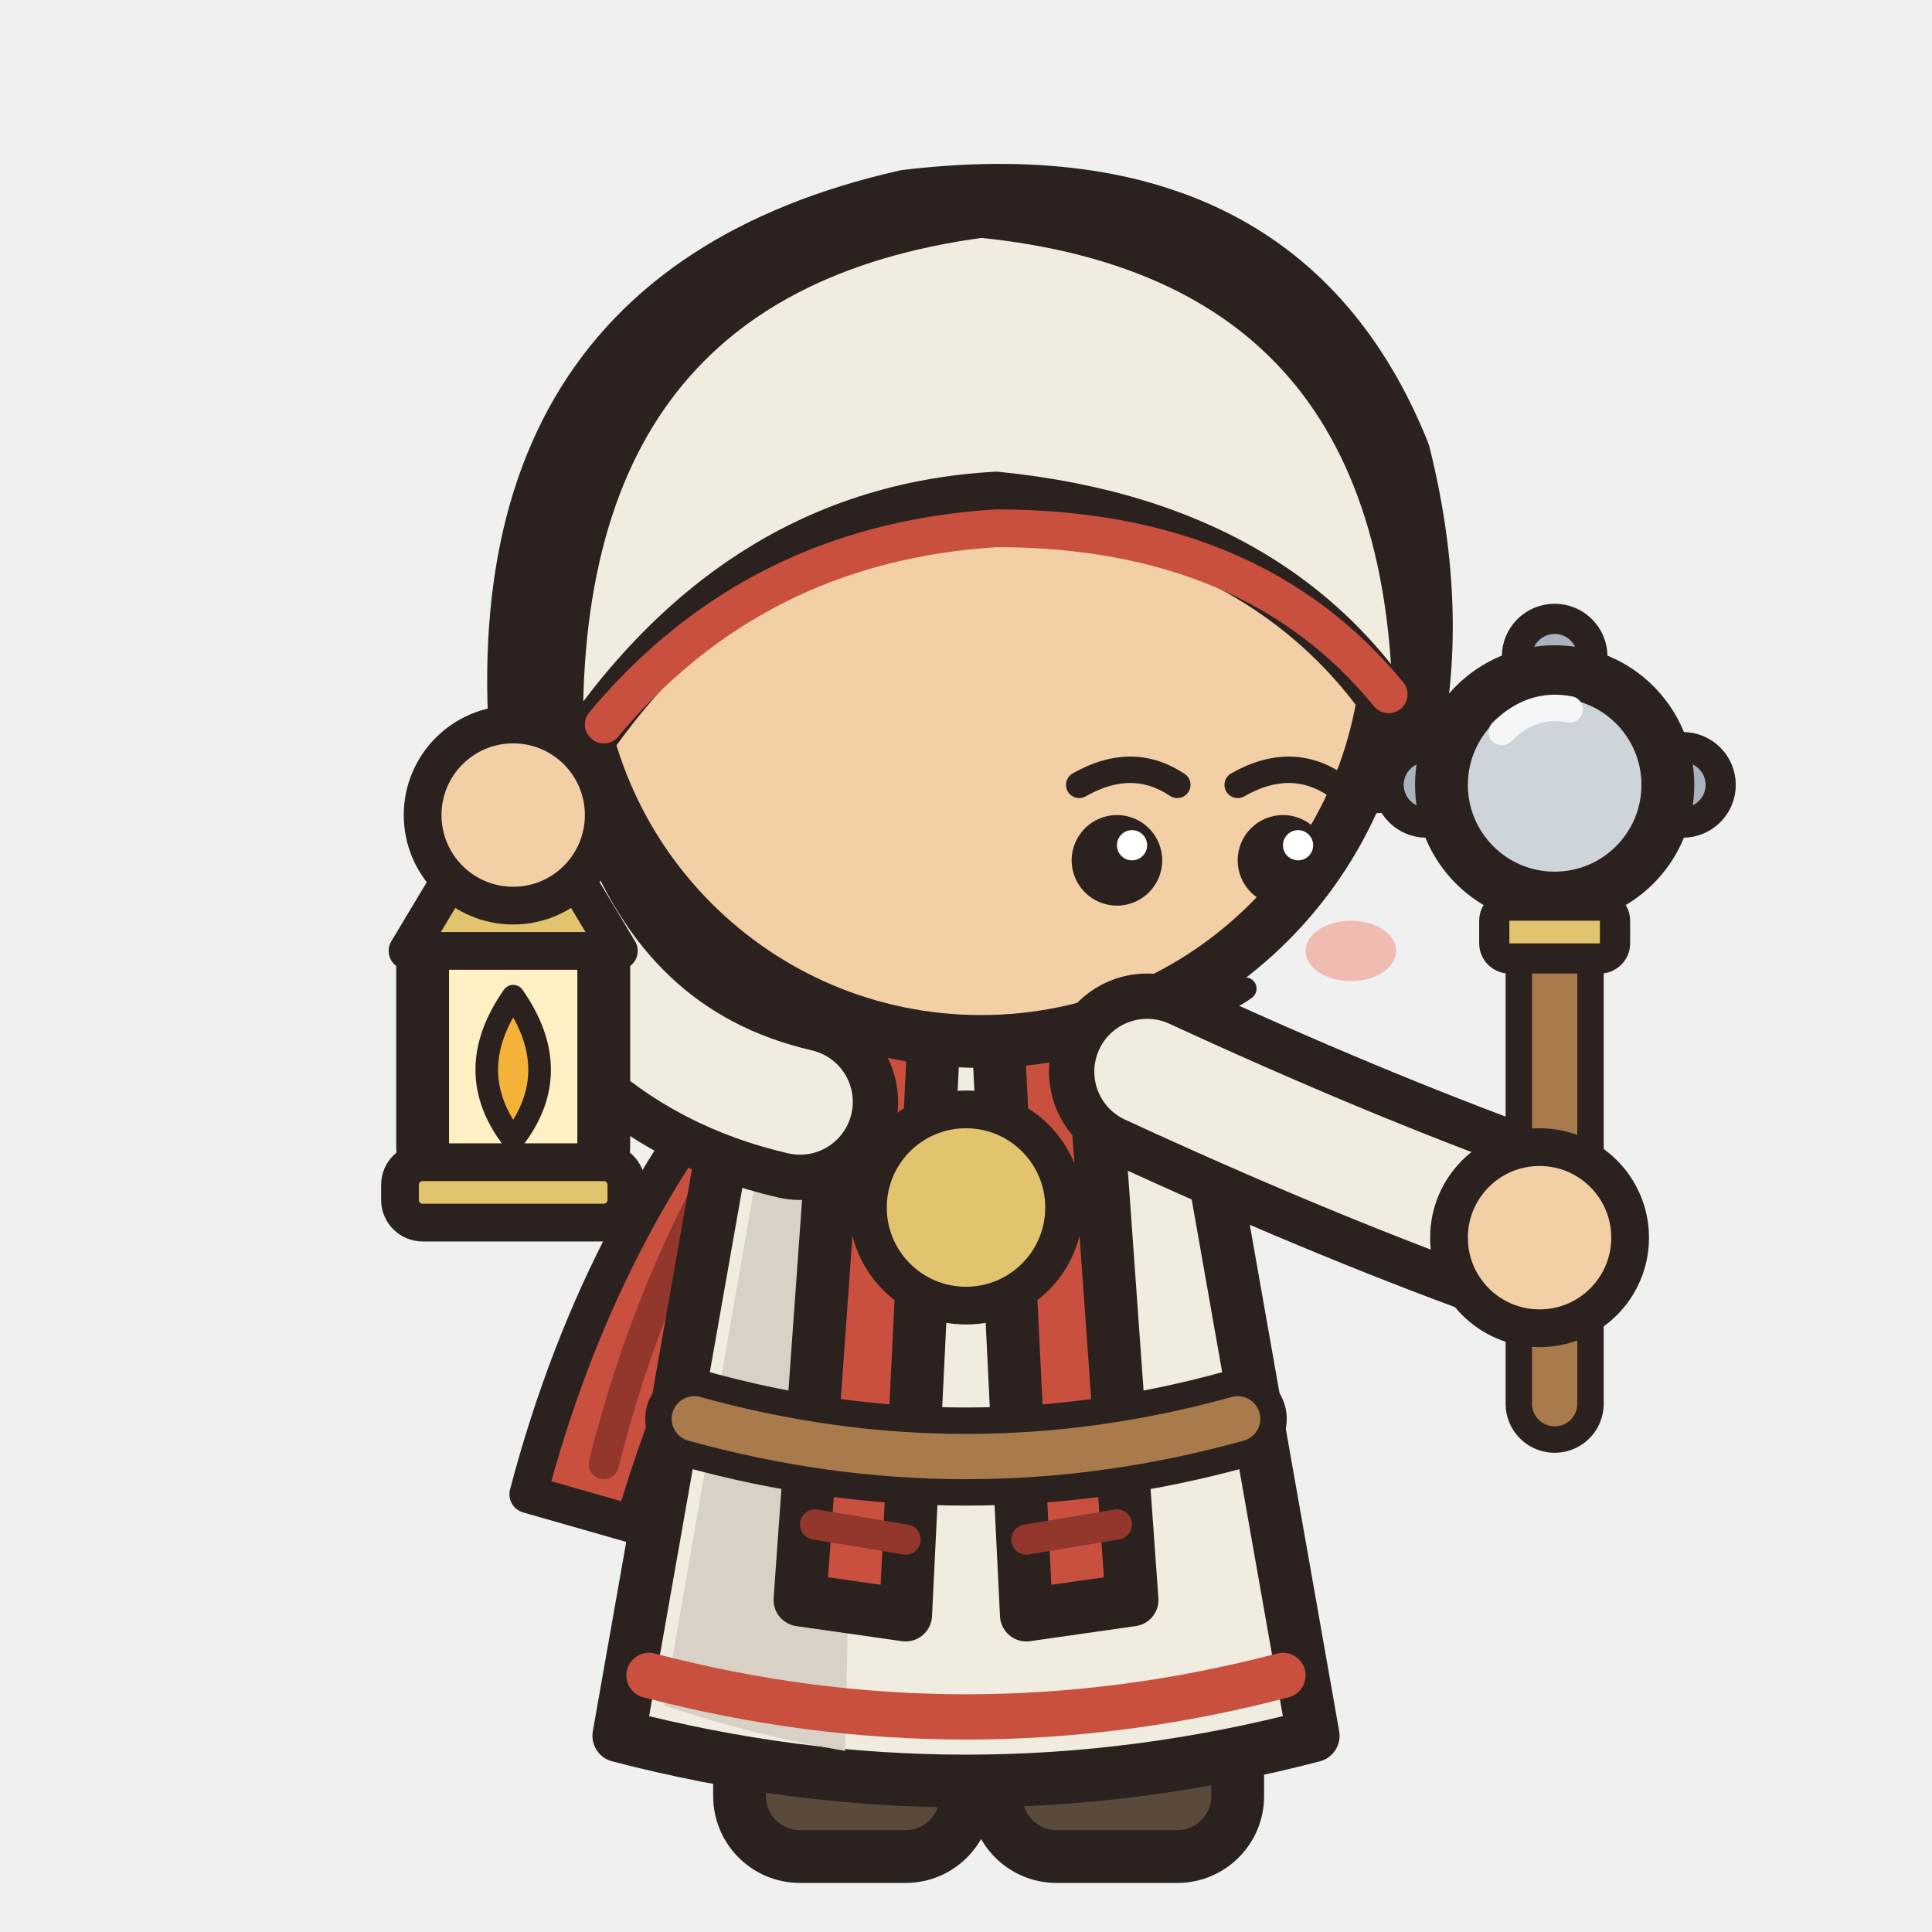
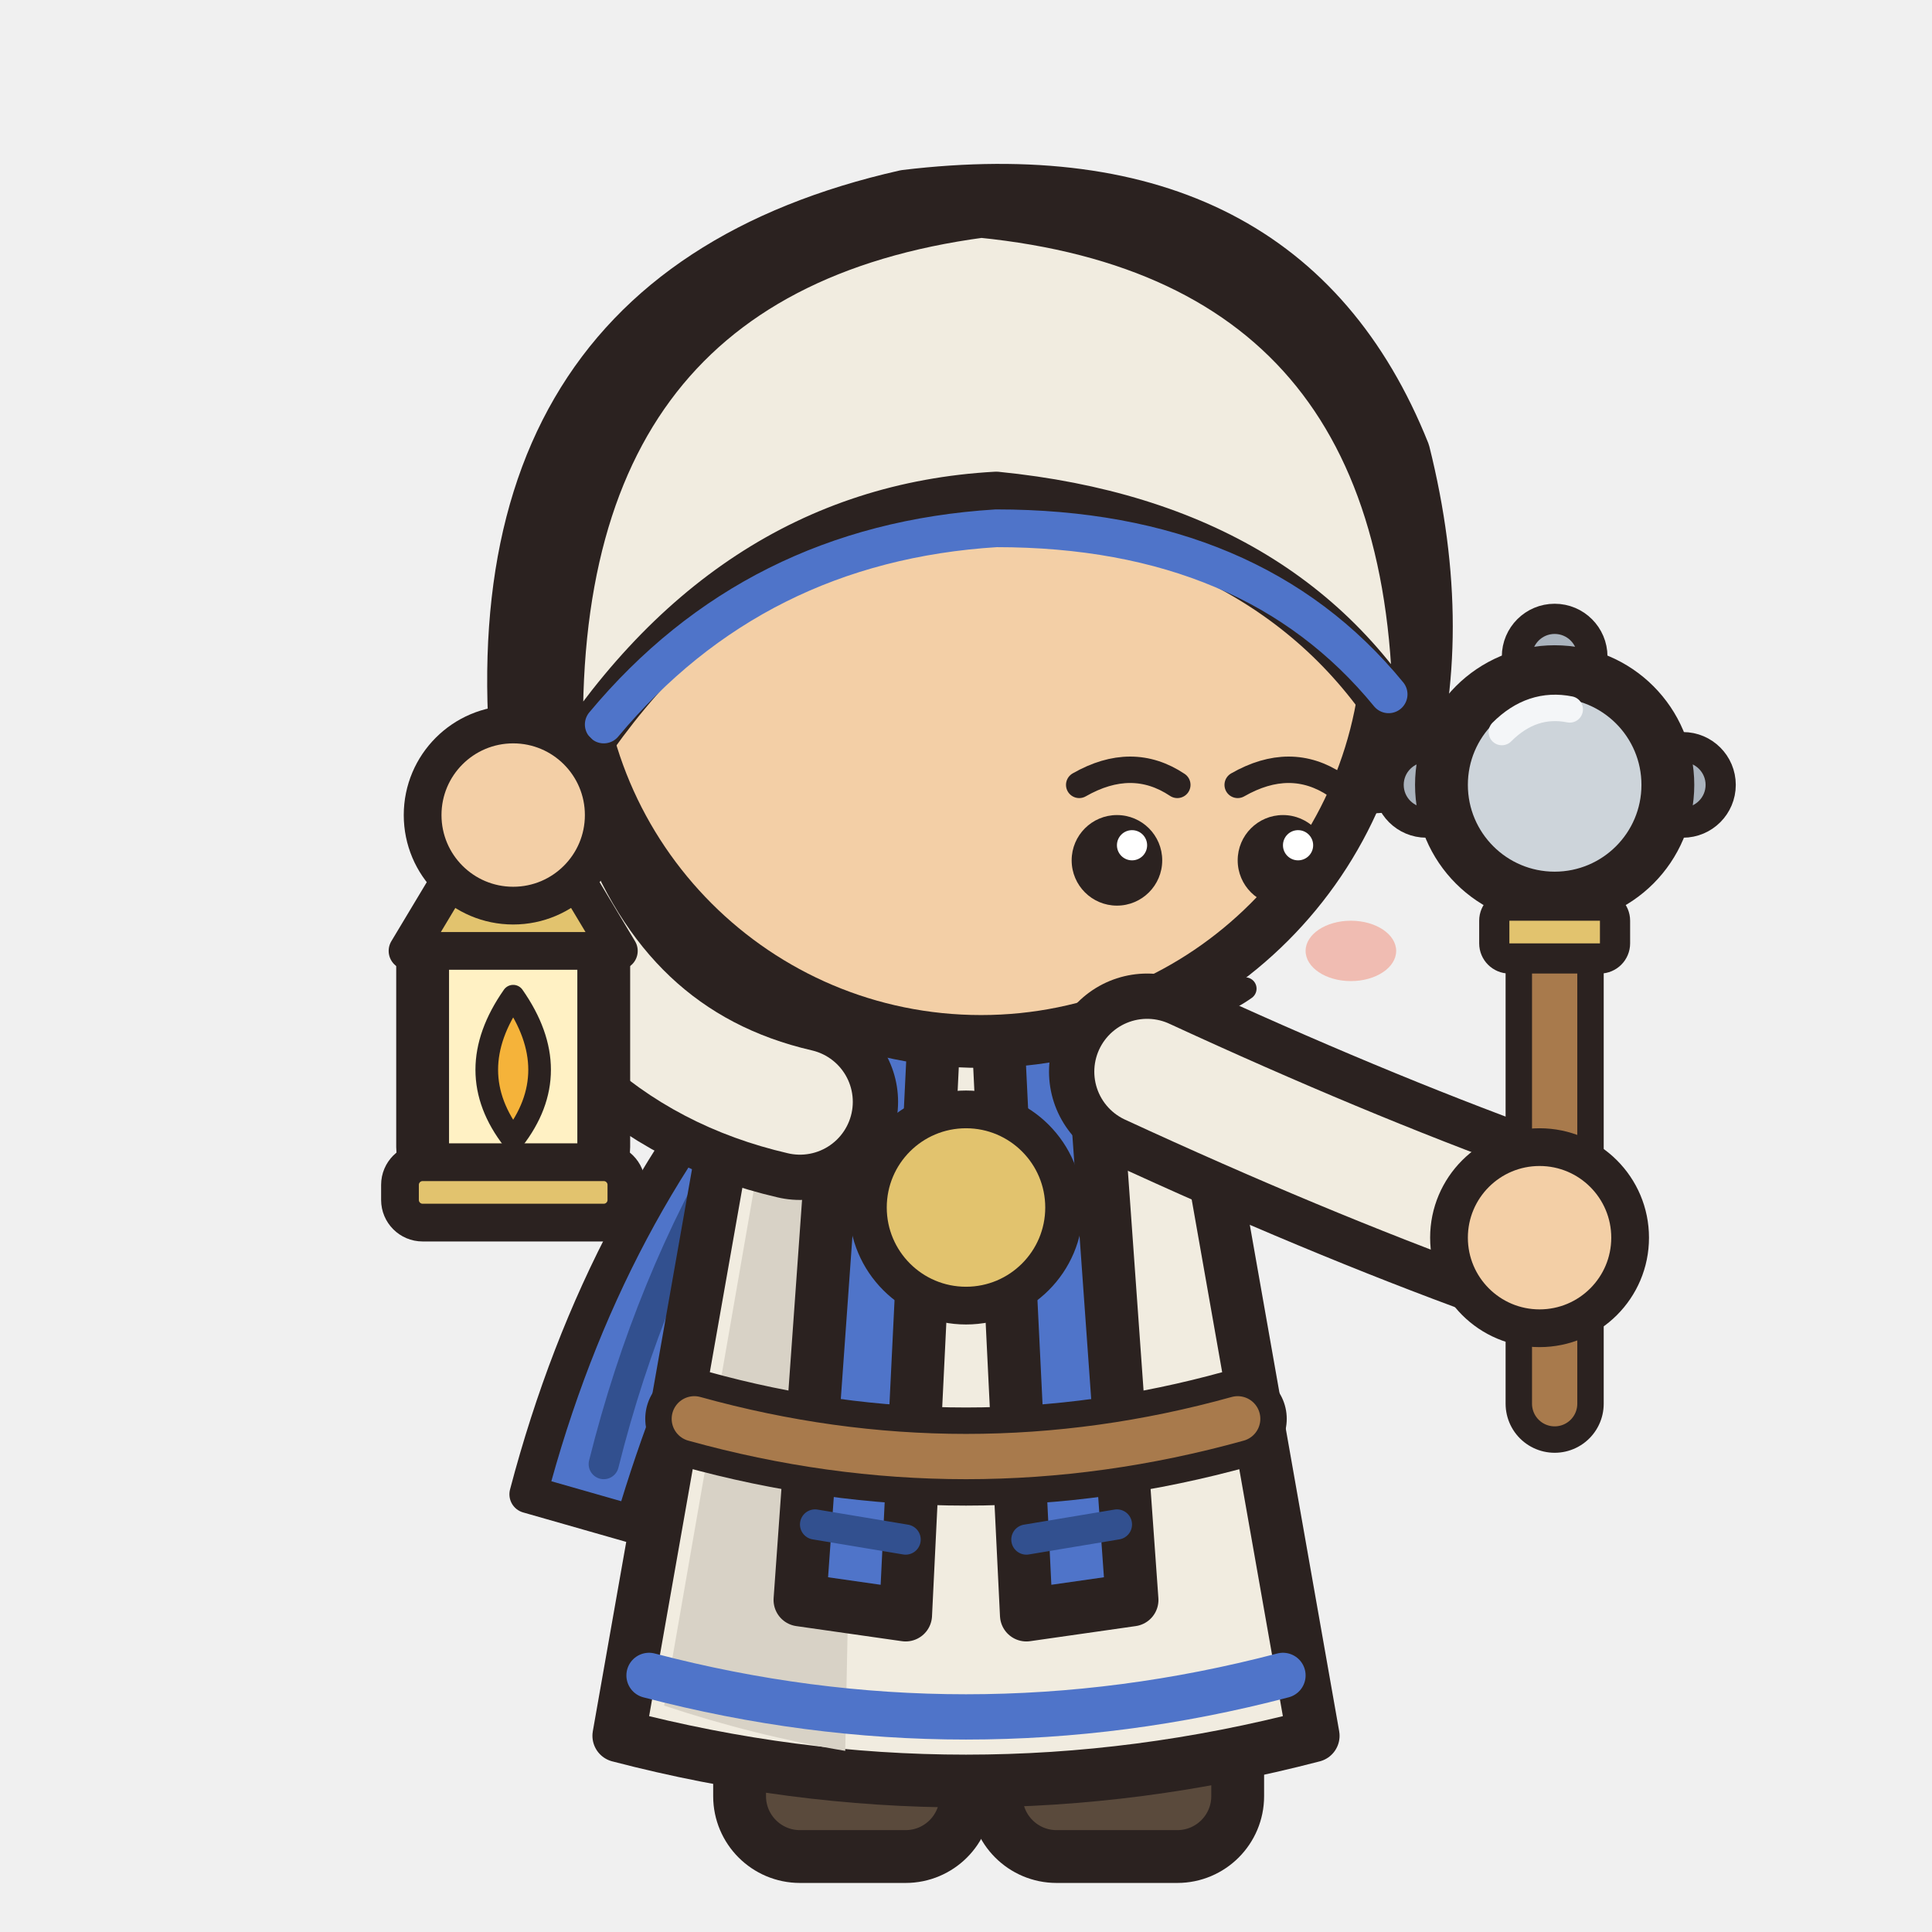
<svg xmlns="http://www.w3.org/2000/svg" viewBox="0 0 256 256" width="256" height="256">
  <g stroke="#2b2220" stroke-width="7" stroke-linejoin="round" stroke-linecap="round">
-     <path d="M104 134 Q80 160 70 198 L84 202 Q94 168 114 142 Z" fill="#c9503f" stroke-width="5" />
-     <path d="M98 150 Q86 170 80 194" fill="none" stroke="#93362b" stroke-width="4" />
+     <path d="M104 134 Q80 160 70 198 L84 202 Q94 168 114 142 Z" fill="#4f74c9" stroke-width="5" />
+     <path d="M98 150 Q86 170 80 194" fill="none" stroke="#32508f" stroke-width="4" />
    <rect x="98" y="226" width="30" height="20" rx="8" fill="#5a4a3c" />
    <rect x="132" y="226" width="32" height="20" rx="8" fill="#5a4a3c" />
    <path d="M100 128 Q128 118 156 128 L174 230 Q128 242 82 230 Z" fill="#f1ece0" />
    <path d="M104 134 Q96 180 88 226 Q100 230 112 232 L114 130 Z" fill="#d8d2c6" stroke="none" />
-     <path d="M86 222 Q128 233 170 222" fill="none" stroke="#c9503f" stroke-width="6" />
-     <path d="M112 128 L106 212 L120 214 L124 132 Z" fill="#c9503f" />
-     <path d="M144 128 L150 212 L136 214 L132 132 Z" fill="#c9503f" />
-     <path d="M108 202 L120 204 M148 202 L136 204" stroke="#93362b" stroke-width="4" />
+     <path d="M86 222 Q128 233 170 222" fill="none" stroke="#4f74c9" stroke-width="6" />
+     <path d="M112 128 L106 212 L120 214 L124 132 Z" fill="#4f74c9" />
+     <path d="M144 128 L150 212 L136 214 L132 132 Z" fill="#4f74c9" />
+     <path d="M108 202 L120 204 M148 202 L136 204" stroke="#32508f" stroke-width="4" />
    <path d="M92 188 Q128 198 164 188" fill="none" stroke-width="13" />
    <path d="M92 188 Q128 198 164 188" fill="none" stroke="#a87a4c" stroke-width="6" />
    <circle cx="128" cy="160" r="13" fill="#e2c36e" stroke-width="5" />
    <path d="M106 146 Q80 140 70 112" fill="none" stroke="#2b2220" stroke-width="26" />
    <path d="M106 146 Q80 140 70 112" fill="none" stroke="#f1ece0" stroke-width="14" />
    <path d="M70 112 Q58 40 120 26 Q170 20 186 60 Q192 84 186 104 Z" fill="#d8d2c6" />
    <circle cx="130" cy="84" r="54" fill="#f3cfa6" />
    <path d="M74 104 Q70 36 130 28 Q190 34 188 100 Q172 70 132 66 Q96 68 74 104 Z" fill="#f1ece0" />
-     <path d="M80 96 Q100 72 132 70 Q166 70 184 92" fill="none" stroke="#c9503f" stroke-width="5" />
+     <path d="M80 96 Q100 72 132 70 Q166 70 184 92" fill="none" stroke="#4f74c9" stroke-width="5" />
    <path d="M60 124 Q68 102 76 124" fill="none" stroke-width="5" />
    <rect x="56" y="124" width="24" height="32" rx="4" fill="#fff1c4" />
    <path d="M68 132 Q75 142 68 151 Q61 142 68 132 Z" fill="#f5b33a" stroke-width="3" />
    <path d="M54 126 L82 126 L76 116 L60 116 Z" fill="#e2c36e" stroke-width="5" />
    <rect x="53" y="154" width="30" height="8" rx="3" fill="#e2c36e" stroke-width="5" />
    <circle cx="68" cy="108" r="12" fill="#f3cfa6" stroke-width="5" />
    <path d="M152 142 Q178 154 200 162" fill="none" stroke="#2b2220" stroke-width="26" />
    <path d="M152 142 Q178 154 200 162" fill="none" stroke="#f1ece0" stroke-width="14" />
    <line x1="206" y1="186" x2="206" y2="120" stroke="#2b2220" stroke-width="13" />
    <line x1="206" y1="186" x2="206" y2="120" stroke="#a87a4c" stroke-width="6" />
    <circle cx="206" cy="87" r="5" fill="#aab3bd" stroke-width="4" />
    <circle cx="189" cy="104" r="5" fill="#aab3bd" stroke-width="4" />
    <circle cx="223" cy="104" r="5" fill="#aab3bd" stroke-width="4" />
    <circle cx="206" cy="104" r="15" fill="#cdd4da" />
    <path d="M199 97 Q203 93 208 94" fill="none" stroke="#f4f6f8" stroke-width="3.5" />
    <rect x="198" y="120" width="16" height="7" rx="2" fill="#e2c36e" stroke-width="4" />
    <circle cx="204" cy="164" r="12" fill="#f3cfa6" stroke-width="5" />
  </g>
  <path d="M143 104 Q150 100 156 104 M164 104 Q171 100 177 104" fill="none" stroke="#2b2220" stroke-width="3.5" stroke-linecap="round" />
  <circle cx="148" cy="114" r="6" fill="#2b2220" />
  <circle cx="170" cy="114" r="6" fill="#2b2220" />
  <circle cx="150" cy="112" r="2" fill="#fff" />
  <circle cx="172" cy="112" r="2" fill="#fff" />
  <ellipse cx="179" cy="126" rx="6" ry="4" fill="#f09a88" opacity="0.6" />
  <path d="M151 131 Q158 136 165 131" fill="none" stroke="#2b2220" stroke-width="3" stroke-linecap="round" />
</svg>
